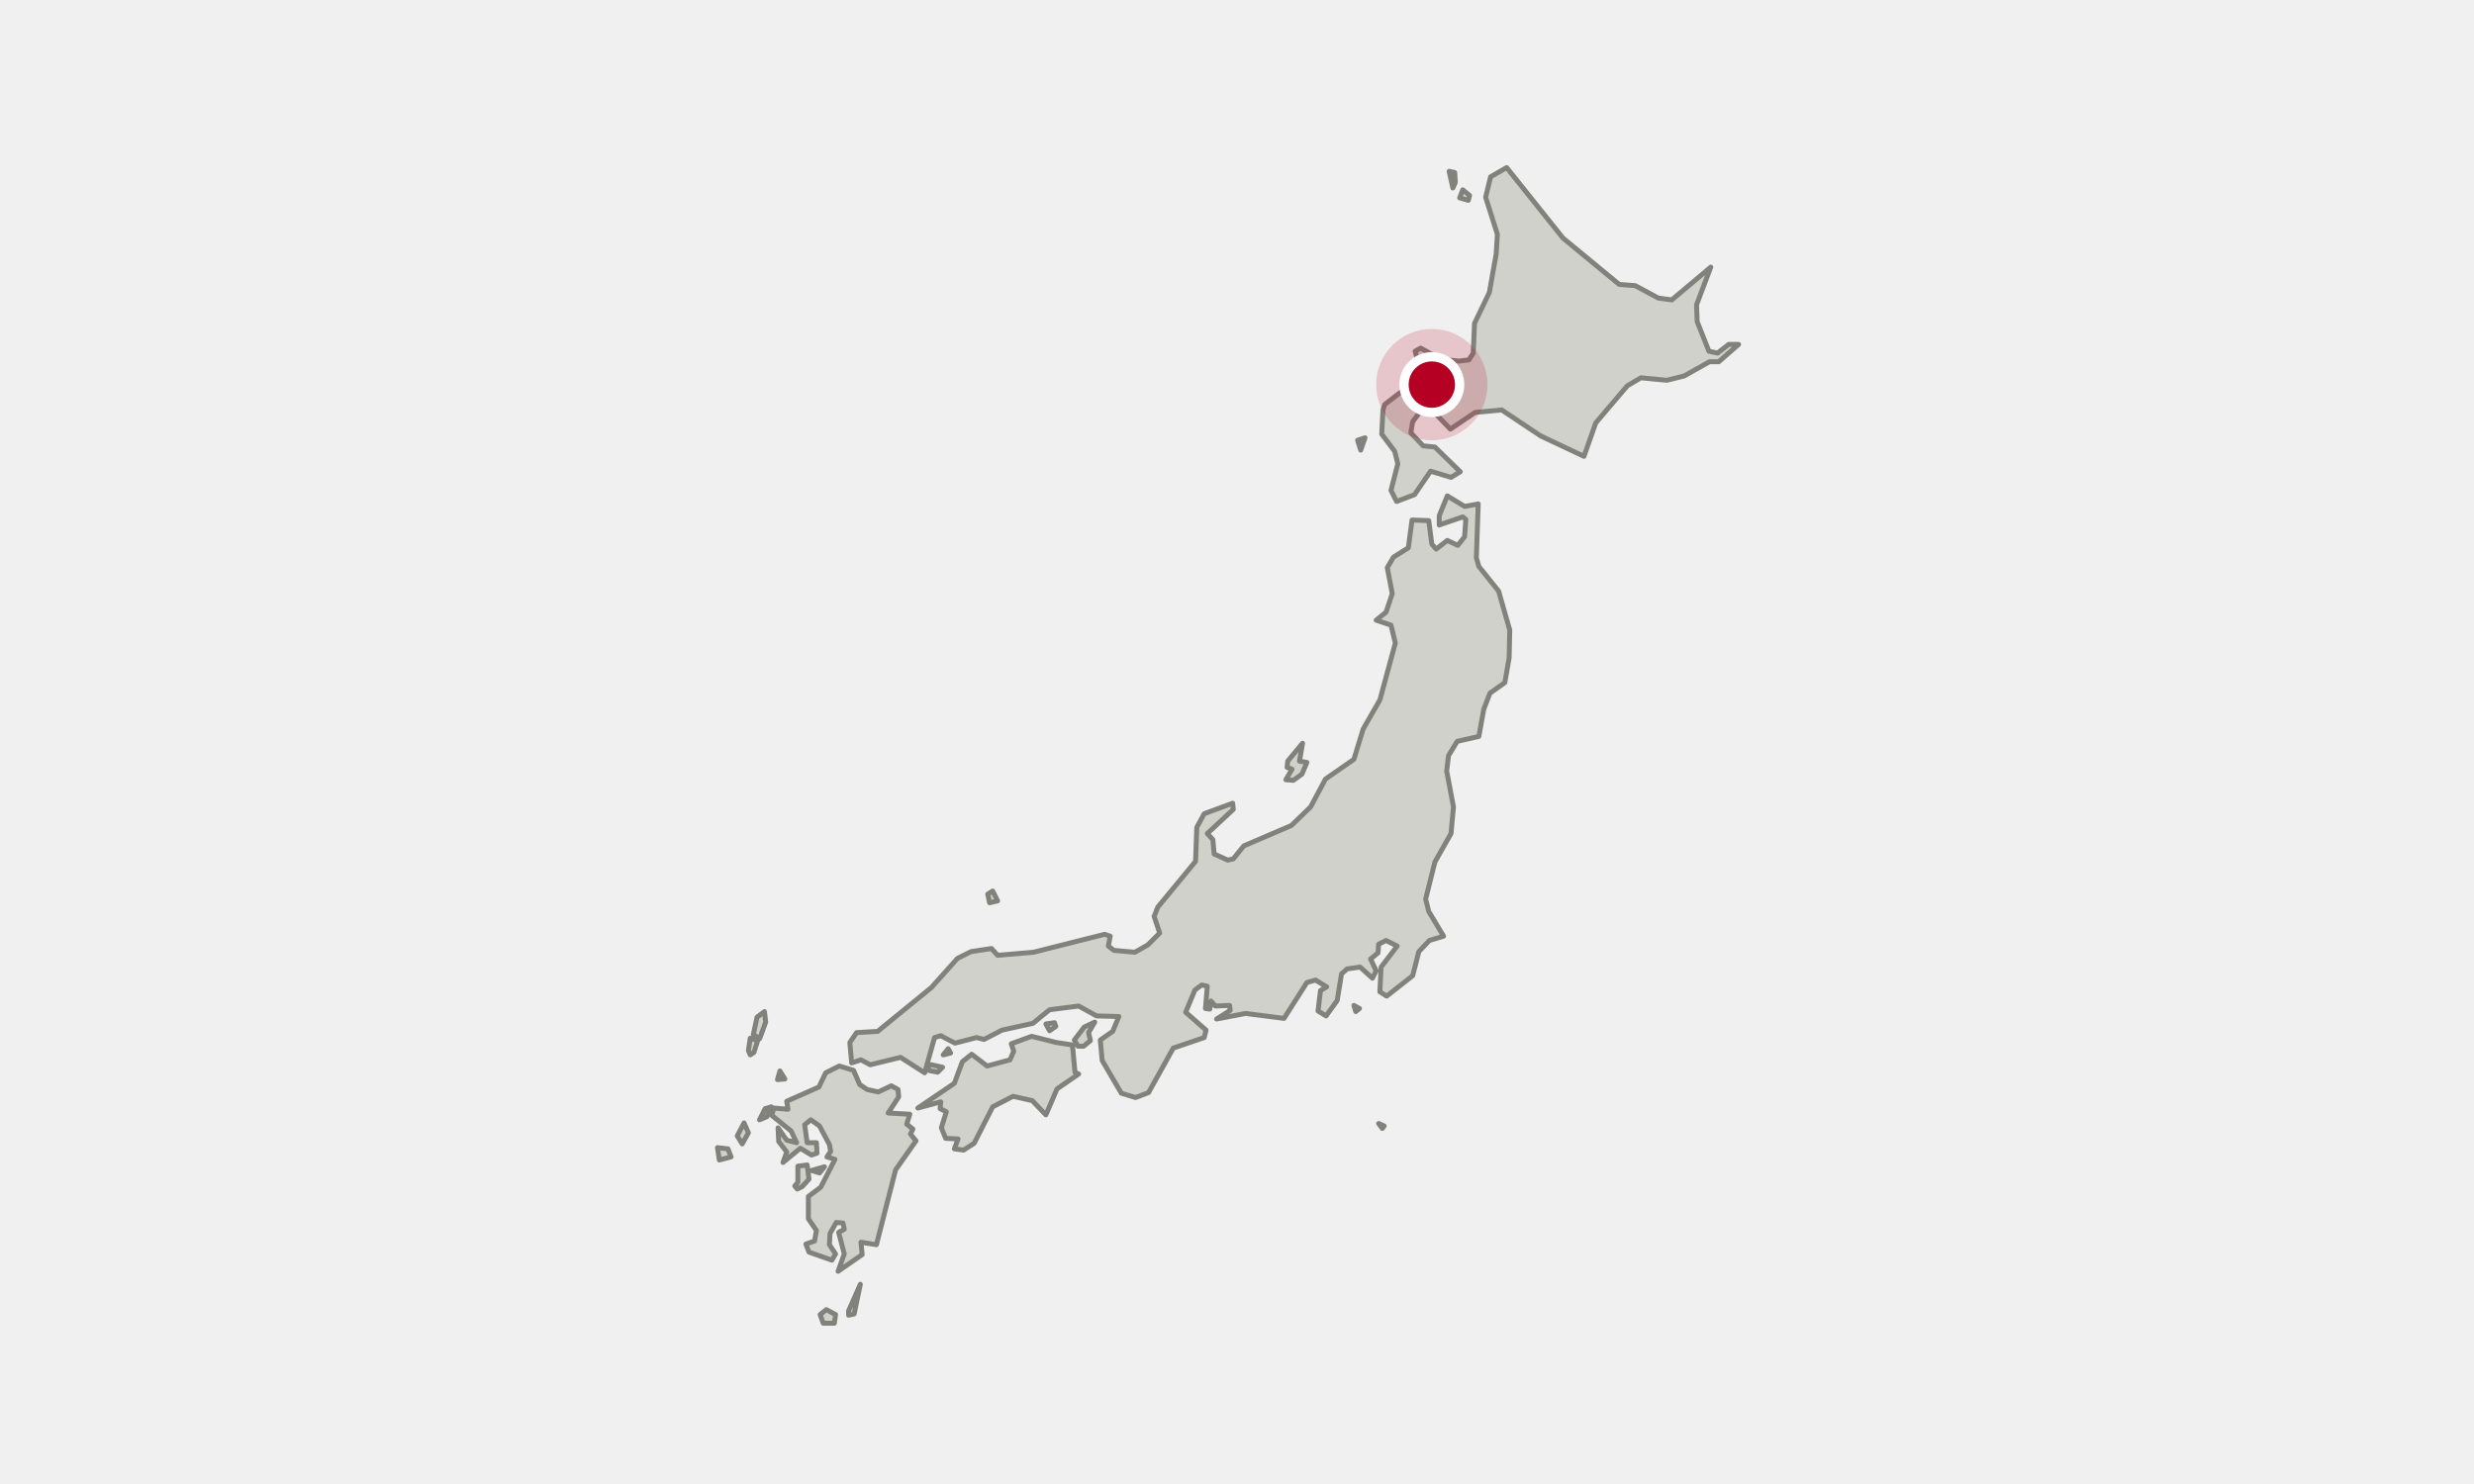
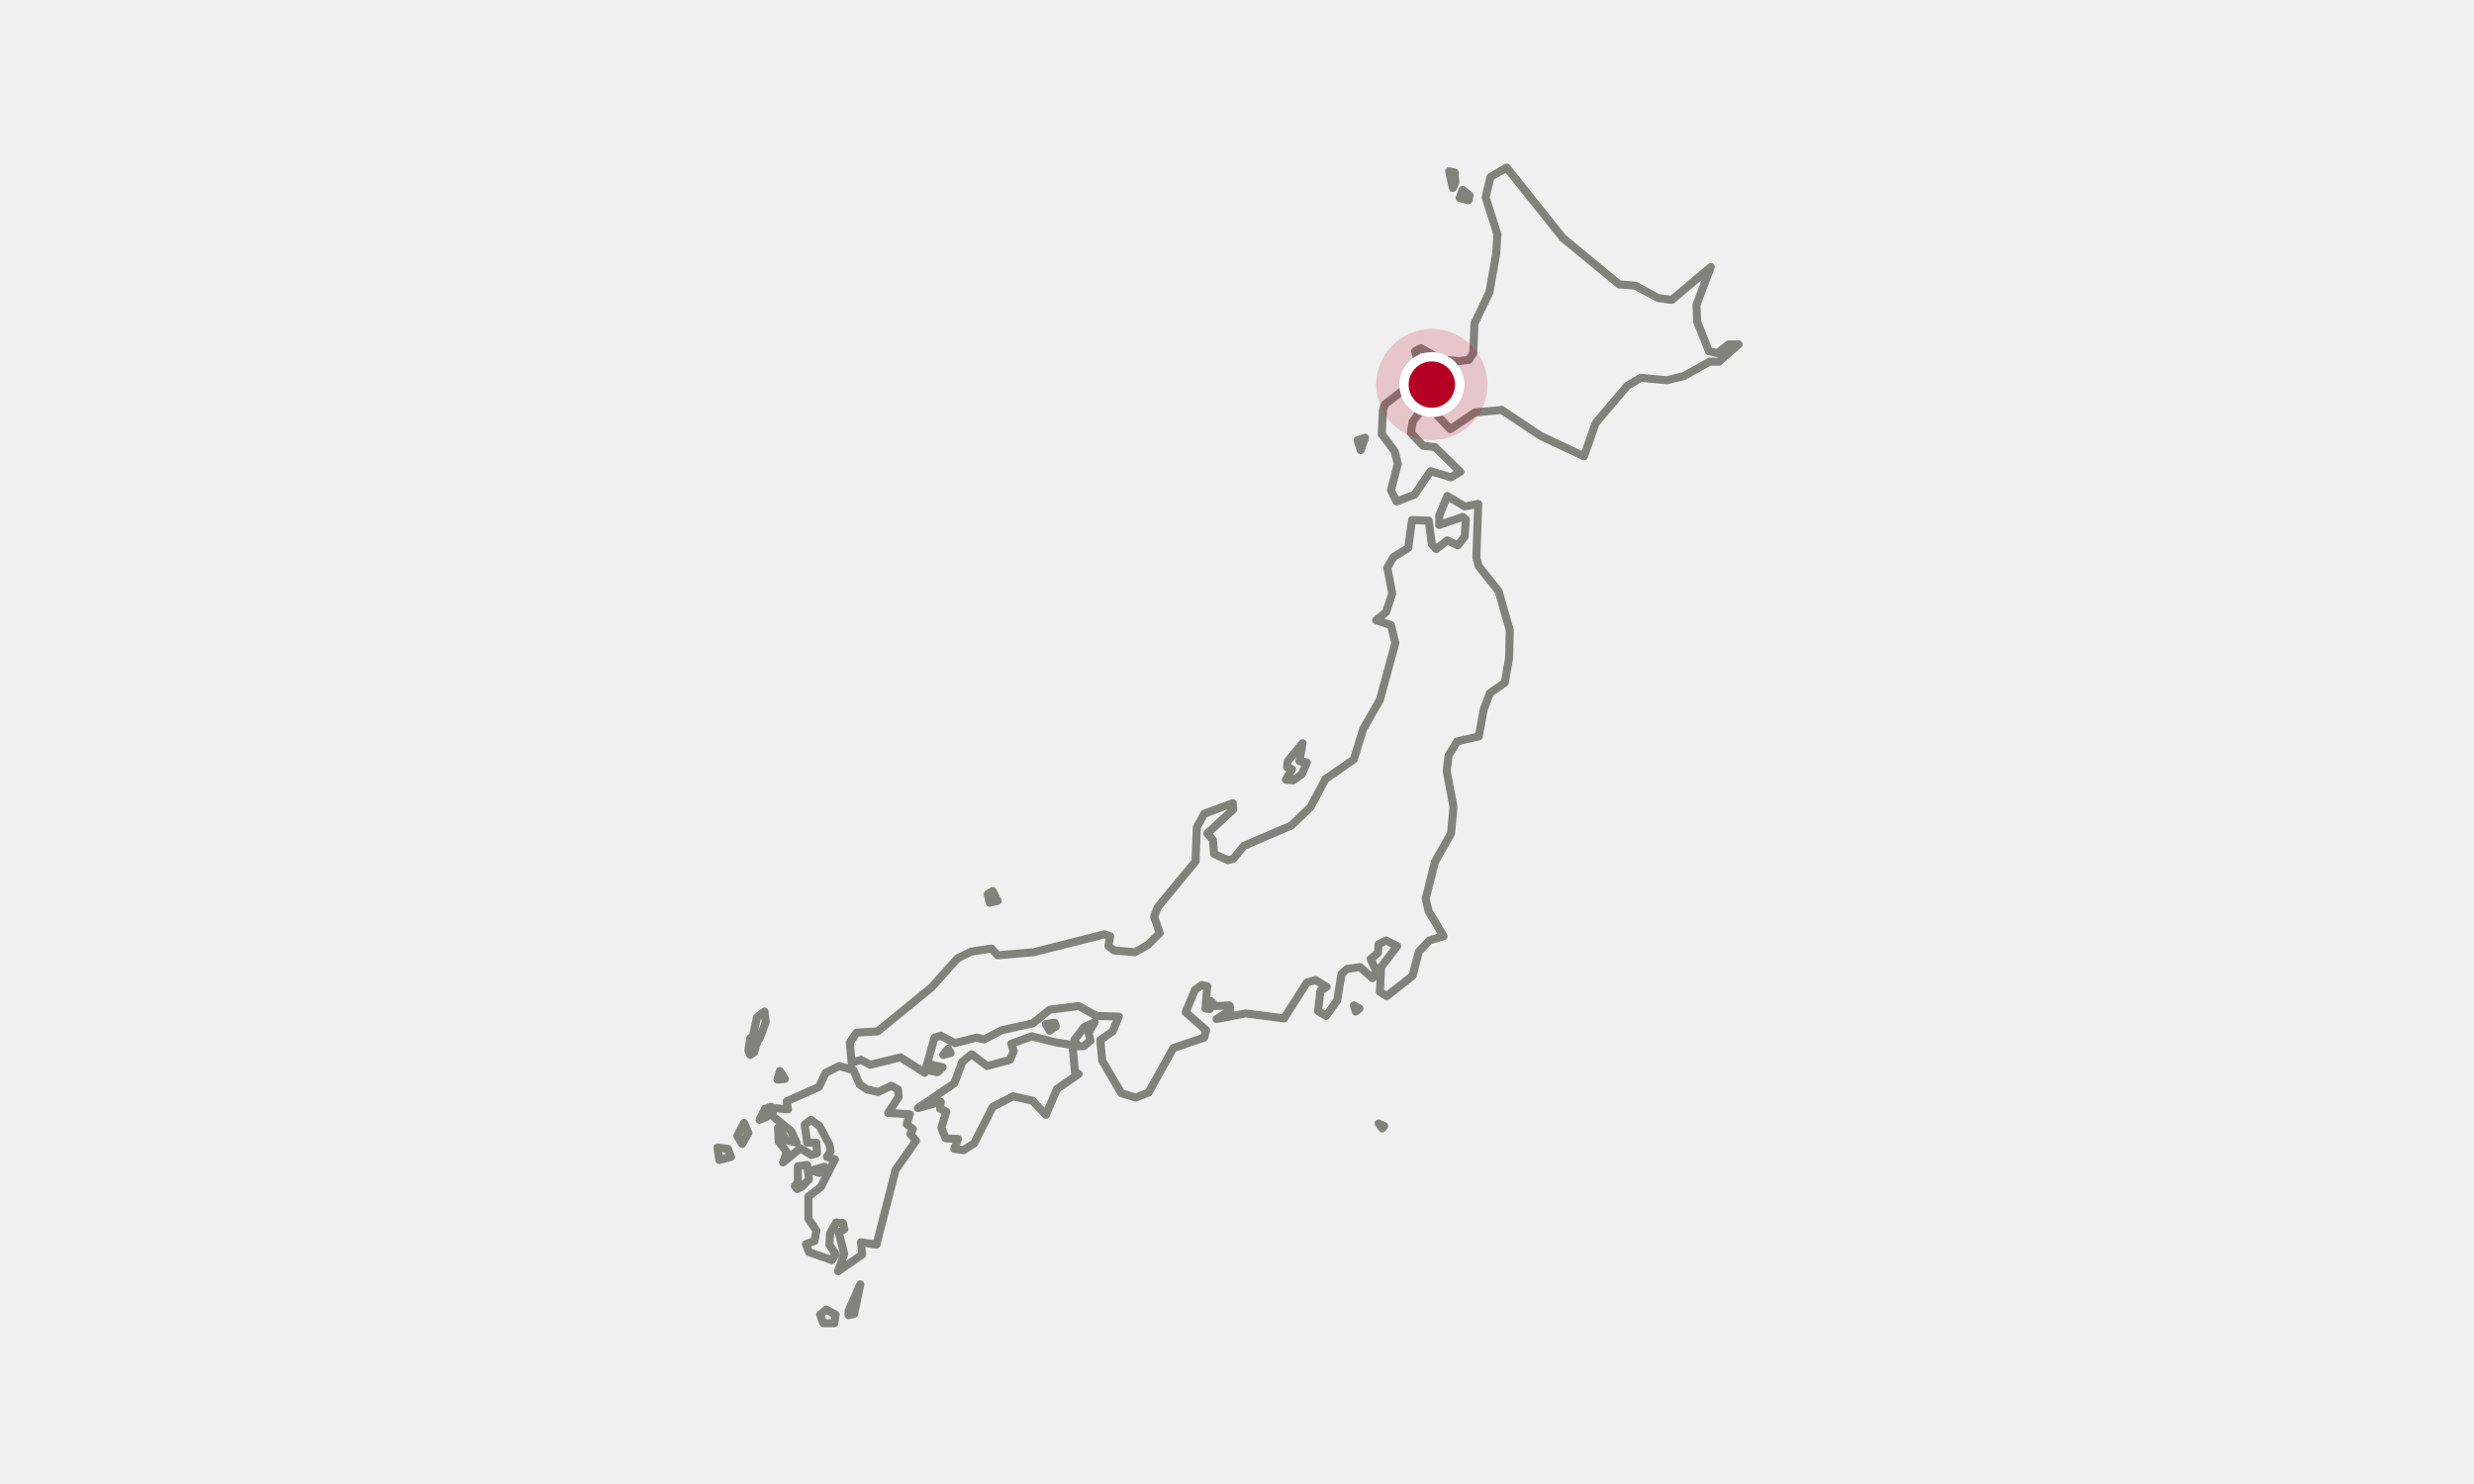
<svg xmlns="http://www.w3.org/2000/svg" width="400" height="240" viewBox="0 0 400 240">
-   <g fill="#d1d1cc" stroke="#82827c" stroke-width=".8" stroke-linejoin="round" fill-rule="evenodd">
+   <g fill="none" stroke="#82827c" stroke-width="1.3" stroke-linejoin="round" fill-rule="evenodd">
    <path data-country="JPN" d="M161.3,145.7 160,146 159.7,144.6 160.5,144.1 161.3,145.7ZM209.1,126.2 207.9,126.1 208.9,124.4 208.1,124.1 208.2,123.1 210.6,120.2 210.1,123.1 211.3,123.3 210.5,125.2 209.1,126.2ZM176.3,168.3 175.2,169.2 174.3,169.2 173.7,168.2 175.3,166.1 177,165.3 176,167 176.3,168.3ZM134.9,214 133.1,214 132.6,212.6 133.6,211.8 135.1,212.6 134.9,214ZM138.1,212.5 137.2,212.7 137.2,212 139.1,207.7 138.1,212.5ZM129.7,191.9 128.9,192.3 128.5,191.8 129,191.2 129,188.6 130.5,188.4 130.8,190.7 129.7,191.9ZM121.9,170.2 121.3,170.6 121,169.9 121.3,167.9 122.5,168.3 121.9,170.2ZM123,167.5 122.8,168 121.8,167.3 122.4,164.5 123.6,163.6 123.8,165.3 123,167.5ZM116,185.6 117.7,185.8 118.2,187.1 116.3,187.6 116,185.6ZM132.5,189.7 131.2,189.3 133.3,188.7 132.5,189.7ZM235.3,29.5 234.9,30.4 234.3,27.7 235.2,27.9 235.3,29.5ZM237.4,32.4 236,32 236.5,30.7 237.6,31.6 237.4,32.4ZM220,72.8 219.5,71.2 220.7,70.8 220,72.8ZM170.7,166 169.7,166.7 169.1,165.6 170.5,165.4 170.7,166ZM219.8,163.1 219.2,163.6 218.9,162.6 219.8,163.1ZM120,185 119.2,183.7 120.3,181.6 121,183.2 120,185ZM124,180.6 122.8,181.1 123.7,179.3 124.7,179 124,180.6ZM126.9,174.5 125.7,174.6 126.1,173.2 126.9,174.5ZM153.7,170.3 152.5,170.6 153.3,169.6 153.7,170.3ZM150.6,172.2 152.4,172.6 151.6,173.4 150.1,173.1 150.1,172.2 150.6,172.2ZM261.8,46 264.4,46.2 268.1,48.2 270.3,48.5 276.6,43.2 274.3,49.3 274.4,52 276.3,56.8 277.7,57.1 279.5,55.7 281.1,55.7 277.9,58.5 276.4,58.5 272.3,60.8 269.5,61.5 265.3,61.1 263.1,62.4 258,68.4 256.1,73.8 249.1,70.5 242.8,66.3 238.5,66.7 234.5,69.4 231.8,66.6 229.6,66.6 228.4,68.2 228.1,70 230.1,72.1 232,72.3 236.1,76.3 234.6,77.2 231.3,76.2 228.7,80 225.8,81.1 224.9,79.3 226,75 225.5,73 223.4,70.2 223.6,66.3 223.9,65.4 229.1,61.4 229.7,60.1 228.8,56.8 229.7,56.3 232.9,58.1 235.9,58.4 237.5,58.2 238.2,57.1 238.4,52.3 240.8,47.3 241.9,41.1 242.1,37.9 240.2,31.9 241,28.6 243.6,27.1 252.7,38.5 261.8,46ZM140.2,176.2 142,176.6 144.1,175.6 145.2,176.2 145.3,177.4 143.6,180 147.1,180.2 146.6,181.8 147.6,182.6 147.2,183.4 148.1,184.5 144.8,189.2 141.7,201.3 139.2,200.9 139.4,202.9 135.5,205.6 136.5,202.8 135.6,199.3 136.5,198.8 136.3,197.8 135.2,197.7 134.2,199.5 134.1,201.3 135.1,202.8 134.5,203.8 130.8,202.5 130.3,201.2 131.7,200.7 132,199 130.7,197.1 130.7,193.5 132.7,192 135,187.5 133.7,187.1 134.3,186.2 134.1,185.1 132.5,182.1 131.1,181.1 130.1,181.9 130.5,184.8 132,184.8 132.1,186.5 131.2,186.8 129.4,185.7 126.6,188 127.2,186.3 125.9,184.6 125.8,182.4 127.2,184.4 128.8,184.8 127.9,182.9 124.8,180.4 125.1,179.2 127.4,179.4 127.2,178.1 132.4,175.8 133.5,173.5 135.7,172.4 138,173.1 139,175.4 140.2,176.2ZM170.8,168.6 173.4,169 173.8,173.4 174.4,173.7 170.9,176.1 169.1,180.3 166.9,178 163.8,177.3 160.5,179 157.5,184.9 155.8,186 154.3,185.8 154.9,184.2 152.9,184.1 152.2,182.4 153,179.8 152,179.3 152.1,178.2 148.4,179.2 154.3,175.2 155.6,171.7 157.1,170.5 159.6,172.4 163.3,171.4 163.9,170 163.5,168.8 166.8,167.6 170.8,168.6ZM236.8,81.9 239,81.5 238.7,90.2 239.1,91.6 242.3,95.6 244.1,101.9 244,106.4 243.3,110.4 240.9,112.1 239.9,114.7 239.1,119.1 235.6,119.9 234.2,122.2 233.9,124.7 235,130.5 234.6,134.8 232,139.4 230.5,145.4 231,147.4 233.4,151.4 231.1,152.1 229.4,153.9 228.4,157.8 224.2,161.1 223.1,160.4 223.3,156.4 225.9,153 224.1,152.1 222.9,152.7 222.8,154.1 221.6,155.1 222.5,157 221.9,158.2 219.9,156.4 217.8,156.7 216.9,157.5 216.2,161.8 214.4,164.3 213.1,163.5 213.5,160.2 214.5,159.6 212.7,158.5 211.3,158.9 207.6,164.7 201.4,163.9 196.7,164.8 198.9,163.4 198.8,162.6 196.5,162.7 195.8,161.9 195.6,163.2 194.9,163.1 195.2,159.5 194.3,159.3 193.2,160.1 191.7,163.7 195,166.6 194.7,167.8 189.7,169.5 185.7,176.7 183.6,177.5 181.3,176.8 178.2,171.5 177.9,168.2 179.9,166.8 180.9,164.4 177.3,164.3 174.4,162.7 169.7,163.3 167,165.5 162,166.6 159.1,168.1 157.9,167.8 154.4,168.7 152.1,167.5 151.1,167.8 149.5,173.5 145.6,171 140.7,172.2 139.2,171.4 137.7,171.9 137.4,168.6 138.5,167 141.9,166.8 150.6,159.7 154.8,155 157,153.9 160.3,153.4 161.3,154.5 167.1,154 178.6,151.1 179.5,151.4 179.2,153 180.1,153.7 183.5,154 185.6,152.8 187.5,150.9 186.6,148.2 187.2,146.7 193.3,139.3 193.5,133.8 194.7,131.6 199.3,129.9 199.4,130.9 195.2,134.8 196.1,135.8 196.3,138.1 198.5,139.1 199.4,138.9 201.1,136.8 208.8,133.5 211.9,130.5 214.3,126 218.9,122.8 220.4,117.9 223.1,113.2 225.6,104 224.9,101.1 222.5,100.3 224.1,99 225.1,96 224.3,91.8 225.3,90.1 227.7,88.6 228.3,84.1 231,84.2 231.5,88 232.2,88.8 234,87.4 235.7,88.2 236.8,86.8 237,84 236.5,83.6 232.7,84.9 232.7,83.4 234,80.2 236.8,81.9ZM223.5,182.5 222.9,181.7 223.8,182.1 223.5,182.5Z" />
  </g>
  <g data-coordinates="140.682,42.894">
    <circle cx="231.5" cy="62.2" r="9" fill="#b50024" opacity=".18" />
    <circle cx="231.5" cy="62.2" r="4.5" fill="#b50024" stroke="#fff" stroke-width="1.5" />
  </g>
</svg>
